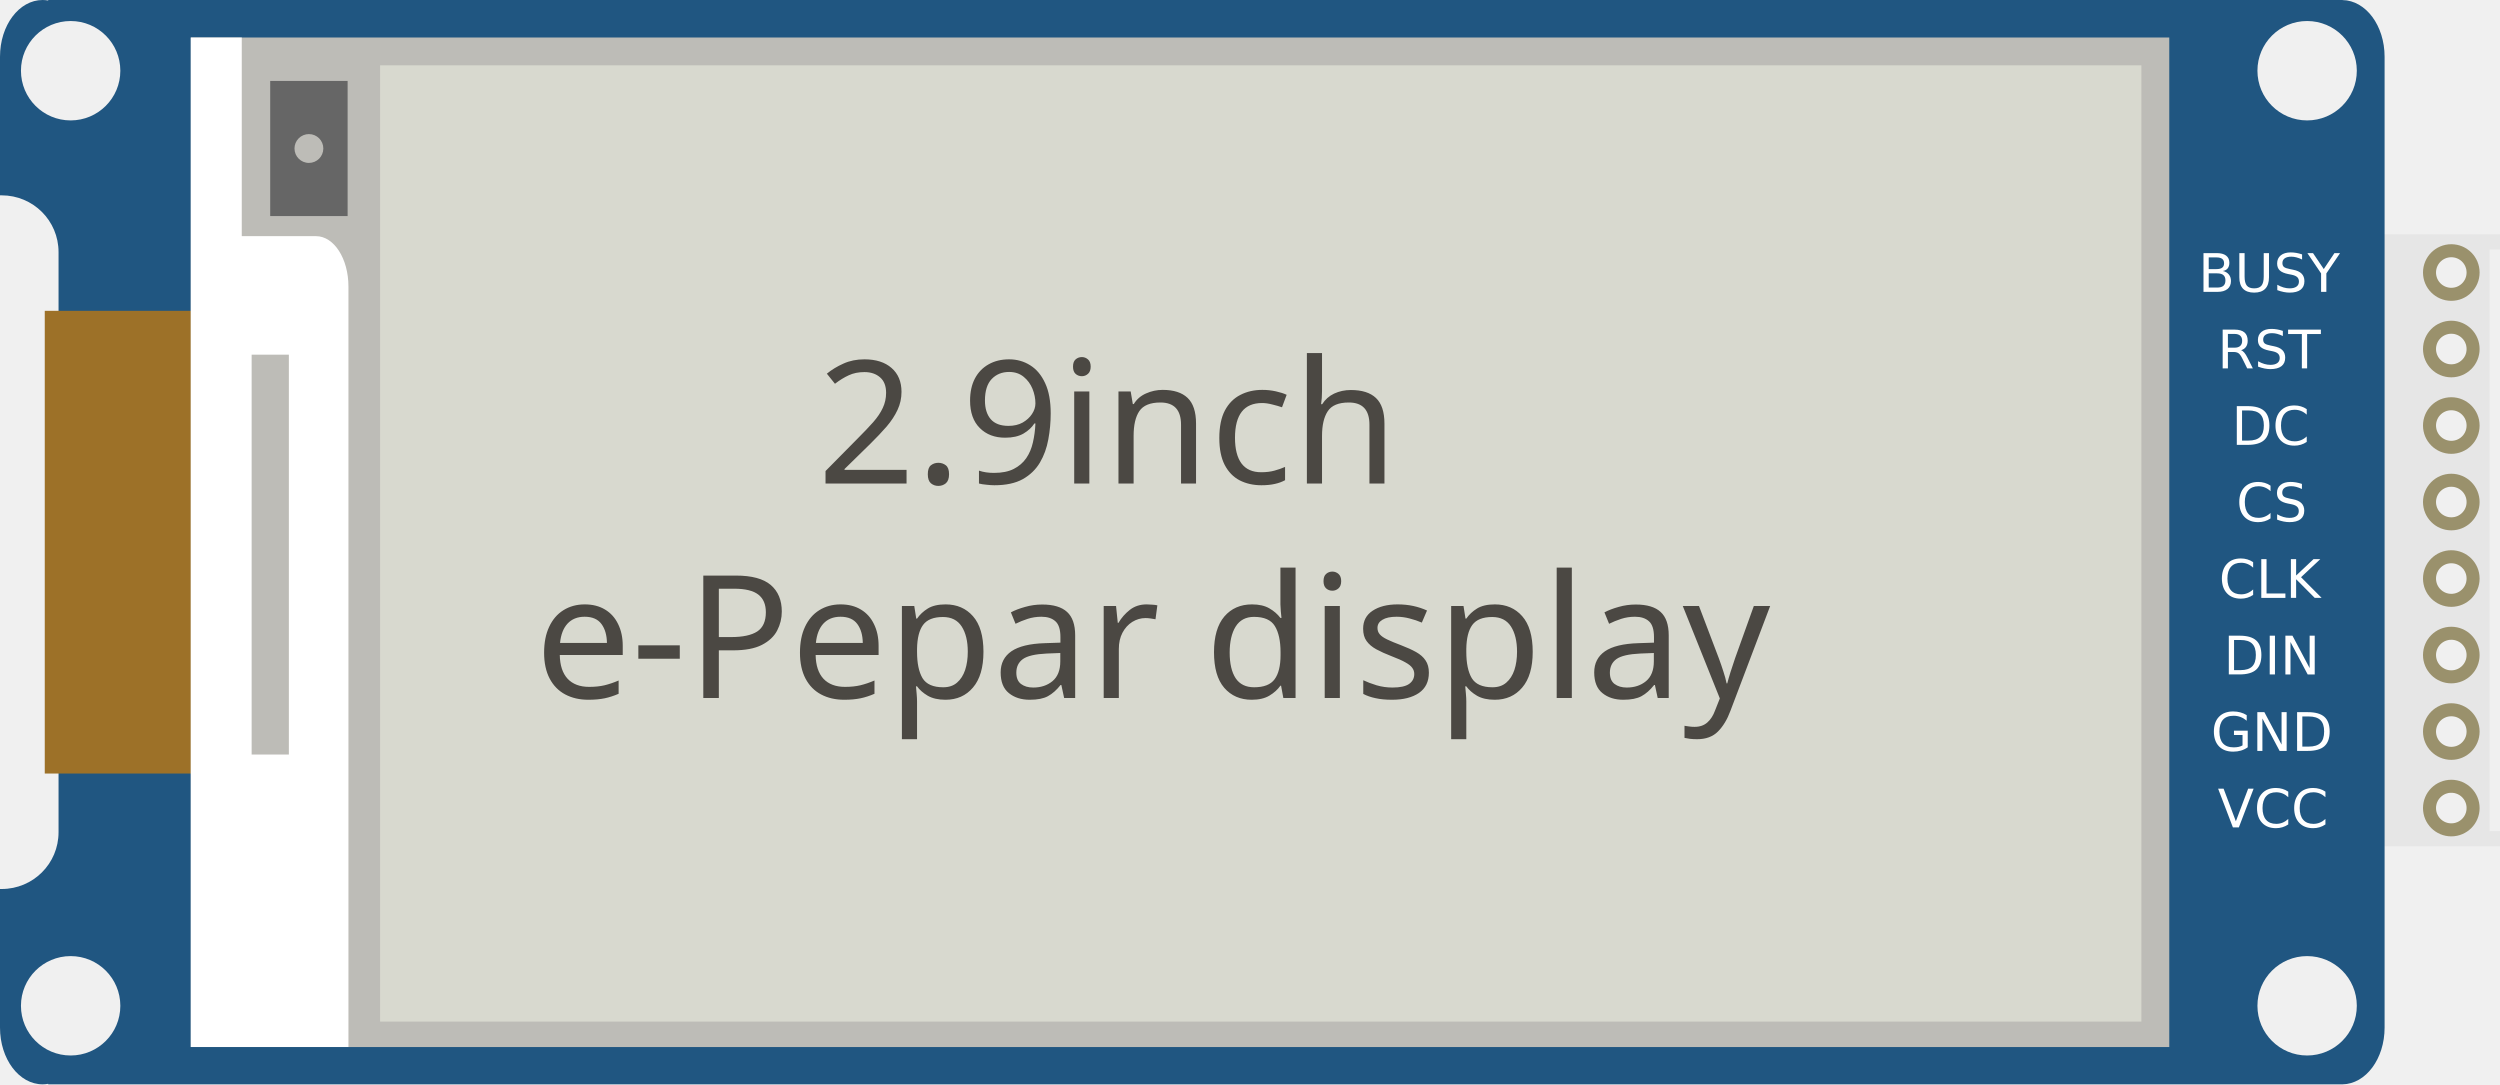
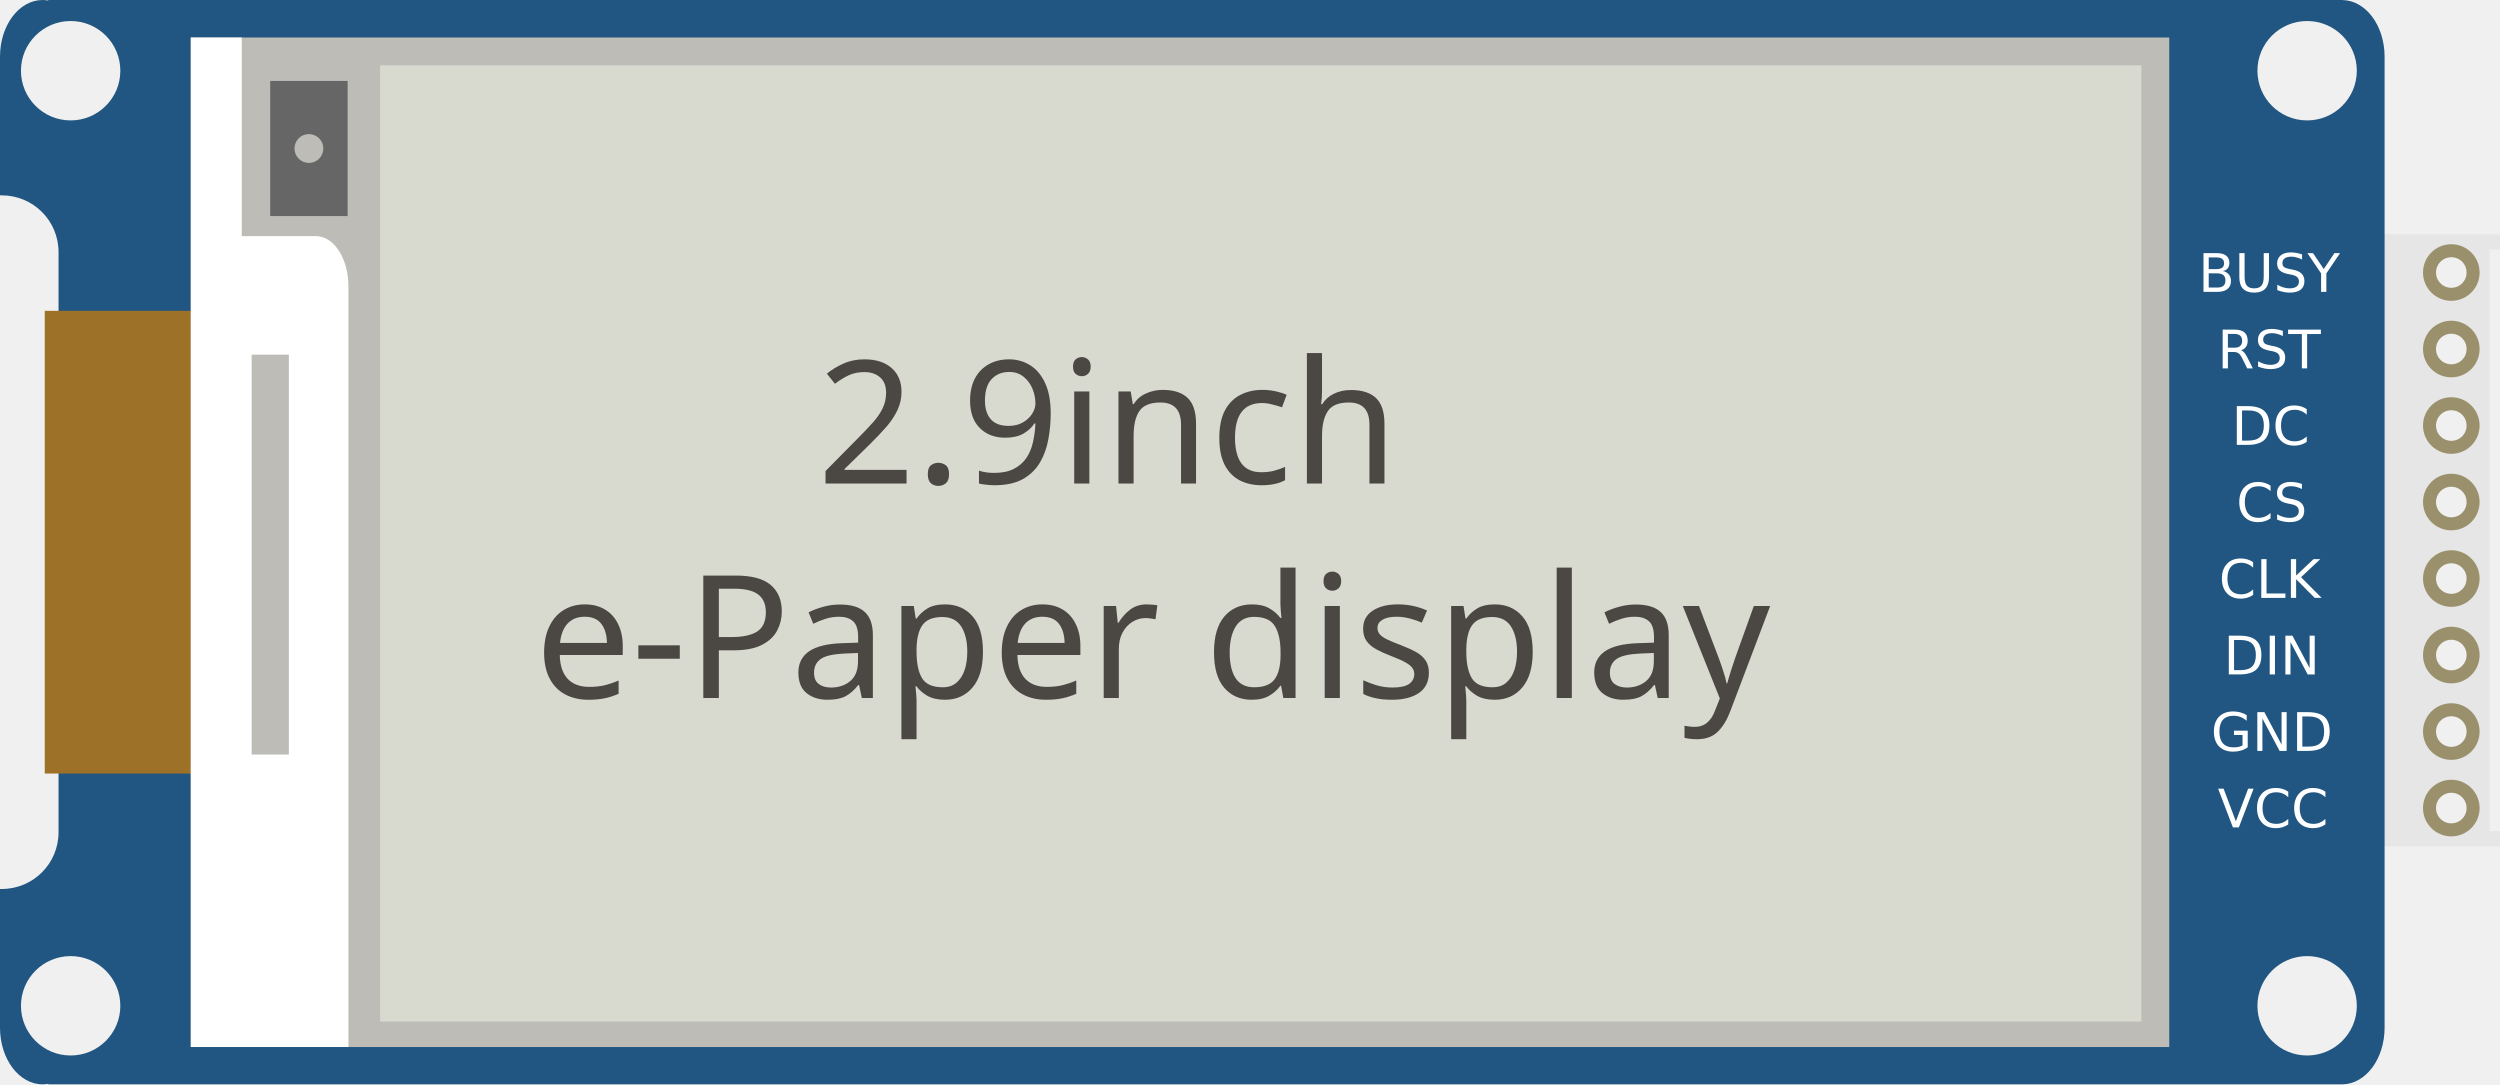
<svg xmlns="http://www.w3.org/2000/svg" width="83mm" height="36mm" viewBox="0 0 294.094 127.559" id="svg2" version="1.1">
  <defs id="defs4" />
  <g id="layer1" transform="translate(0,-924.8031)">
    <path id="path8" d="m 277.73,952.362 0,72 5.934,0 9.201,0 1.229,0 0,-1.797 -1.229,0 0,-68.406 1.229,0 0,-1.797 -1.229,0 -9.201,0 z m 10.636,2.699 c 2.4,0 2.4,3.602 0,3.602 -2.4,0 -2.4,-3.602 0,-3.602 z m 0,9 c 2.4,0 2.4,3.602 0,3.602 -2.4,0 -2.4,-3.602 0,-3.602 z m 0,9 c 2.399,8.9e-4 2.399,3.601 0,3.602 -2.401,9e-4 -2.401,-3.602 0,-3.602 z m 0,9 c 2.399,8.9e-4 2.399,3.601 0,3.602 -2.401,9e-4 -2.401,-3.602 0,-3.602 z m 0,9 c 2.4,0 2.4,3.602 0,3.602 -2.4,0 -2.4,-3.602 0,-3.602 z m 0,9 c 2.401,-9e-4 2.401,3.602 0,3.602 -2.401,9e-4 -2.401,-3.602 0,-3.602 z m 0,9 c 2.401,-9e-4 2.401,3.602 0,3.602 -2.401,9e-4 -2.401,-3.602 0,-3.602 z m 0,9 c 2.4,0 2.4,3.602 0,3.602 -2.4,0 -2.4,-3.602 0,-3.602 z" style="fill:#e6e6e6;stroke:none;stroke-width:0" />
    <path style="opacity:1;fill:#205681;fill-opacity:1;stroke:none;stroke-width:0.72;stroke-linecap:round;stroke-linejoin:miter;stroke-miterlimit:4;stroke-dasharray:none;stroke-opacity:1" d="M 269.893 -0.002 L 269.893 0 L 228.436 0 L 188.523 0 L 72.227 0 L 15.658 0 L 5.676 0 L 5.666 0.061 C 5.453 0.025 5.238 0 5.018 0 C 2.238 0 0 2.979 0 6.678 L 0 22.979 L 0.189 22.979 C 3.9 22.979 6.887 25.957 6.887 29.656 L 6.887 97.902 C 6.887 101.601 3.9 104.58 0.189 104.58 L 0 104.58 L 0 120.883 C 0 124.582 2.238 127.559 5.018 127.559 C 5.238 127.559 5.453 127.535 5.666 127.498 L 5.676 127.559 L 15.658 127.559 L 72.227 127.559 L 188.523 127.559 L 228.436 127.559 L 269.893 127.559 L 272.92 127.559 L 275.5 127.559 L 275.562 127.559 C 278.313 127.514 280.518 124.557 280.518 120.887 L 280.518 6.682 C 280.518 3.011 278.313 0.054 275.562 0.008 L 275.562 -0.002 L 275.5 -0.002 L 269.893 -0.002 z M 8.311 2.473 A 5.846 5.846 0 0 1 14.156 8.32 A 5.846 5.846 0 0 1 8.311 14.166 A 5.846 5.846 0 0 1 2.465 8.32 A 5.846 5.846 0 0 1 8.311 2.473 z M 271.404 2.473 A 5.846 5.846 0 0 1 277.25 8.32 A 5.846 5.846 0 0 1 271.404 14.166 A 5.846 5.846 0 0 1 265.559 8.32 A 5.846 5.846 0 0 1 271.404 2.473 z M 8.311 112.473 A 5.846 5.846 0 0 1 14.156 118.32 A 5.846 5.846 0 0 1 8.311 124.166 A 5.846 5.846 0 0 1 2.465 118.32 A 5.846 5.846 0 0 1 8.311 112.473 z M 271.404 112.473 A 5.846 5.846 0 0 1 277.25 118.32 A 5.846 5.846 0 0 1 271.404 124.166 A 5.846 5.846 0 0 1 265.559 118.32 A 5.846 5.846 0 0 1 271.404 112.473 z " transform="translate(0,924.8031)" id="rect4259" />
    <rect style="opacity:1;fill:#9d7128;fill-opacity:1;stroke:none;stroke-width:1.772;stroke-linecap:round;stroke-linejoin:round;stroke-miterlimit:4;stroke-dasharray:none;stroke-opacity:1" id="rect4353" width="21.315" height="54.432" x="5.265" y="-1015.8" transform="scale(1,-1)" />
    <rect style="opacity:1;fill:#bdbcb7;fill-opacity:1;stroke:none;stroke-width:1.772;stroke-linecap:round;stroke-linejoin:round;stroke-miterlimit:4;stroke-dasharray:none;stroke-opacity:1" id="rect4351" width="232.744" height="118.76" x="22.444" y="-1047.975" transform="scale(1,-1)" />
    <path style="opacity:1;fill:#ffffff;fill-opacity:1;stroke:none;stroke-width:1.772;stroke-linecap:round;stroke-linejoin:round;stroke-miterlimit:4;stroke-dasharray:none;stroke-opacity:1" d="m 22.443,929.215 0,29.295 0,10.012 0,54.28 0,25.171 8.773,0 9.774,0 0,-25.171 0,-54.28 0,-10.012 c 0,-3.284 -1.701,-5.926 -3.815,-5.926 l -8.734,0 0,-23.369 -5.998,0 z m 7.159,37.307 4.38,0 0,47.043 -4.38,0 0,-47.043 z" id="rect4372" />
    <rect y="-1044.979" x="44.714" height="112.492" width="207.194" id="rect4398" style="opacity:1;fill:#d8d9cf;fill-opacity:1;stroke:none;stroke-width:1.772;stroke-linecap:round;stroke-linejoin:round;stroke-miterlimit:4;stroke-dasharray:none;stroke-opacity:1" transform="scale(1,-1)" />
    <text id="text4487" y="981.685" x="148.686" style="font-style:normal;font-weight:normal;font-size:20.187px;line-height:125%;font-family:sans-serif;letter-spacing:0px;word-spacing:0px;fill:#4b4843;fill-opacity:1;stroke:none;stroke-width:1px;stroke-linecap:butt;stroke-linejoin:miter;stroke-opacity:1" xml:space="preserve">
      <tspan style="font-style:normal;font-variant:normal;font-weight:normal;font-stretch:normal;font-size:20.186px;line-height:125%;font-family:'Droid Sans';-inkscape-font-specification:'Droid Sans, Normal';text-align:center;writing-mode:lr-tb;text-anchor:middle;fill:#4b4843;fill-opacity:1" y="981.685" x="148.686" id="tspan4489">2.9inch</tspan>
-       <tspan style="font-style:normal;font-variant:normal;font-weight:normal;font-stretch:normal;font-size:20.186px;line-height:125%;font-family:'Droid Sans';-inkscape-font-specification:'Droid Sans, Normal';text-align:center;writing-mode:lr-tb;text-anchor:middle;fill:#4b4843;fill-opacity:1" id="tspan4493" y="1006.918" x="148.686">e-Pepar display</tspan>
+       <tspan style="font-style:normal;font-variant:normal;font-weight:normal;font-stretch:normal;font-size:20.186px;line-height:125%;font-family:'Droid Sans';-inkscape-font-specification:'Droid Sans, Normal';text-align:center;writing-mode:lr-tb;text-anchor:middle;fill:#4b4843;fill-opacity:1" id="tspan4493" y="1006.918" x="148.686">e-Paper display</tspan>
    </text>
    <path style="opacity:1;fill:#666666;fill-opacity:1;stroke:none;stroke-width:0.72;stroke-linecap:round;stroke-linejoin:miter;stroke-miterlimit:4;stroke-dasharray:none;stroke-opacity:1" d="M 31.785 9.523 L 31.785 25.416 L 40.893 25.416 L 40.893 9.523 L 31.785 9.523 z M 36.34 15.773 A 1.696 1.696 0 0 1 38.035 17.471 A 1.696 1.696 0 0 1 36.34 19.166 A 1.696 1.696 0 0 1 34.643 17.471 A 1.696 1.696 0 0 1 36.34 15.773 z " transform="translate(0,924.8031)" id="rect4509" />
    <ellipse ry="2.565" rx="2.565" transform="matrix(0,-1,1,0,0,0)" id="connector15pin" connectorname="GND" cx="-1019.862" cy="288.366" style="fill:none;stroke:#9a916c;stroke-width:1.53" />
    <ellipse ry="2.565" rx="2.565" transform="matrix(0,-1,1,0,0,0)" id="connector14pin" connectorname="VCC" cx="-1010.862" cy="288.366" style="fill:none;stroke:#9a916c;stroke-width:1.53" />
    <ellipse ry="2.565" rx="2.565" transform="matrix(0,-1,1,0,0,0)" id="connector13pin" connectorname="SCL" cx="-1001.862" cy="288.366" style="fill:none;stroke:#9a916c;stroke-width:1.53" />
    <ellipse ry="2.565" rx="2.565" transform="matrix(0,-1,1,0,0,0)" id="connector12pin" connectorname="SDA" cx="-992.862" cy="288.366" style="fill:none;stroke:#9a916c;stroke-width:1.53" />
    <ellipse ry="2.565" rx="2.565" transform="matrix(0,-1,1,0,0,0)" id="connector11pin" connectorname="SDO" cx="-983.862" cy="288.366" style="fill:none;stroke:#9a916c;stroke-width:1.53" />
    <ellipse ry="2.565" rx="2.565" transform="matrix(0,-1,1,0,0,0)" id="connector10pin" connectorname="CS" cx="-974.862" cy="288.366" style="fill:none;stroke:#9a916c;stroke-width:1.53" />
    <ellipse ry="2.565" rx="2.565" transform="matrix(0,-1,1,0,0,0)" id="connector9pin" connectorname="INT2" cx="-965.862" cy="288.366" style="fill:none;stroke:#9a916c;stroke-width:1.53" />
    <ellipse ry="2.565" rx="2.565" transform="matrix(0,-1,1,0,0,0)" id="connector8pin" connectorname="INT1" cx="-956.862" cy="288.366" style="fill:none;stroke:#9a916c;stroke-width:1.53" />
    <g style="fill:#ffffff" transform="matrix(0.9025284,0,0,0.9025286,-927.5919,-189.0519)" id="g4744">
      <path id="path4675" style="font-style:normal;font-weight:normal;font-size:medium;line-height:125%;font-family:sans-serif;letter-spacing:0px;word-spacing:0px;fill:#ffffff;fill-opacity:1;stroke:none;stroke-width:1px;stroke-linecap:butt;stroke-linejoin:miter;stroke-opacity:1" d="m 1315.66,1269.78 0,1.851 1.096,0 q 0.551,0 0.815,-0.227 0.267,-0.23 0.267,-0.7 0,-0.474 -0.267,-0.697 -0.264,-0.227 -0.815,-0.227 l -1.096,0 z m 0,-2.077 0,1.522 1.012,0 q 0.501,0 0.744,-0.186 0.247,-0.189 0.247,-0.575 0,-0.382 -0.247,-0.572 -0.244,-0.19 -0.744,-0.19 l -1.012,0 z m -0.683,-0.562 1.746,0 q 0.781,0 1.204,0.325 0.423,0.325 0.423,0.924 0,0.464 -0.216,0.738 -0.216,0.274 -0.636,0.342 0.504,0.108 0.781,0.453 0.281,0.342 0.281,0.856 0,0.677 -0.46,1.045 -0.46,0.369 -1.309,0.369 l -1.813,0 0,-5.051 z" />
      <path id="path4677" style="font-style:normal;font-weight:normal;font-size:medium;line-height:125%;font-family:sans-serif;letter-spacing:0px;word-spacing:0px;fill:#ffffff;fill-opacity:1;stroke:none;stroke-width:1px;stroke-linecap:butt;stroke-linejoin:miter;stroke-opacity:1" d="m 1319.649,1267.141 0.687,0 0,3.068 q 0,0.812 0.294,1.171 0.294,0.355 0.954,0.355 0.656,0 0.951,-0.355 0.294,-0.359 0.294,-1.171 l 0,-3.068 0.687,0 0,3.153 q 0,0.988 -0.49,1.492 -0.487,0.504 -1.441,0.504 -0.957,0 -1.448,-0.504 -0.487,-0.504 -0.487,-1.492 l 0,-3.153 z" />
      <path id="path4679" style="font-style:normal;font-weight:normal;font-size:medium;line-height:125%;font-family:sans-serif;letter-spacing:0px;word-spacing:0px;fill:#ffffff;fill-opacity:1;stroke:none;stroke-width:1px;stroke-linecap:butt;stroke-linejoin:miter;stroke-opacity:1" d="m 1327.829,1267.307 0,0.666 q -0.389,-0.186 -0.734,-0.277 -0.345,-0.091 -0.666,-0.091 -0.558,0 -0.863,0.216 -0.301,0.217 -0.301,0.616 0,0.335 0.2,0.507 0.203,0.169 0.764,0.274 l 0.413,0.085 q 0.764,0.145 1.127,0.514 0.365,0.365 0.365,0.981 0,0.734 -0.494,1.113 -0.491,0.379 -1.441,0.379 -0.359,0 -0.765,-0.081 -0.403,-0.081 -0.836,-0.24 l 0,-0.704 q 0.416,0.233 0.815,0.352 0.399,0.118 0.785,0.118 0.585,0 0.903,-0.23 0.318,-0.23 0.318,-0.656 0,-0.372 -0.23,-0.582 -0.227,-0.21 -0.748,-0.315 l -0.416,-0.081 q -0.764,-0.152 -1.106,-0.477 -0.342,-0.325 -0.342,-0.903 0,-0.67 0.47,-1.056 0.474,-0.386 1.302,-0.386 0.355,0 0.724,0.064 0.369,0.064 0.754,0.193 z" />
      <path id="path4681" style="font-style:normal;font-weight:normal;font-size:medium;line-height:125%;font-family:sans-serif;letter-spacing:0px;word-spacing:0px;fill:#ffffff;fill-opacity:1;stroke:none;stroke-width:1px;stroke-linecap:butt;stroke-linejoin:miter;stroke-opacity:1" d="m 1328.52,1267.141 0.734,0 1.401,2.077 1.39,-2.077 0.734,0 -1.786,2.646 0,2.405 -0.687,0 0,-2.405 -1.786,-2.646 z" />
    </g>
    <g style="fill:#ffffff" transform="matrix(0.9025284,0,0,0.9025286,-925.3354,-191.011)" id="g4750">
      <path id="path4683" style="font-style:normal;font-weight:normal;font-size:medium;line-height:125%;font-family:sans-serif;letter-spacing:0px;word-spacing:0px;fill:#ffffff;fill-opacity:1;stroke:none;stroke-width:1px;stroke-linecap:butt;stroke-linejoin:miter;stroke-opacity:1" d="m 1317.372,1281.966 q 0.22,0.074 0.426,0.318 0.21,0.244 0.419,0.67 l 0.694,1.38 -0.734,0 -0.646,-1.296 q -0.25,-0.507 -0.487,-0.673 -0.234,-0.166 -0.639,-0.166 l -0.744,0 0,2.135 -0.683,0 0,-5.051 1.543,0 q 0.866,0 1.292,0.362 0.426,0.362 0.426,1.093 0,0.477 -0.223,0.792 -0.22,0.315 -0.643,0.436 z m -1.712,-2.121 0,1.793 0.859,0 q 0.494,0 0.744,-0.227 0.254,-0.23 0.254,-0.673 0,-0.443 -0.254,-0.666 -0.25,-0.227 -0.744,-0.227 l -0.859,0 z" />
      <path id="path4685" style="font-style:normal;font-weight:normal;font-size:medium;line-height:125%;font-family:sans-serif;letter-spacing:0px;word-spacing:0px;fill:#ffffff;fill-opacity:1;stroke:none;stroke-width:1px;stroke-linecap:butt;stroke-linejoin:miter;stroke-opacity:1" d="m 1322.822,1279.449 0,0.666 q -0.389,-0.186 -0.734,-0.278 -0.345,-0.091 -0.666,-0.091 -0.558,0 -0.863,0.216 -0.301,0.216 -0.301,0.616 0,0.335 0.2,0.507 0.203,0.169 0.765,0.274 l 0.413,0.085 q 0.765,0.145 1.127,0.514 0.365,0.365 0.365,0.981 0,0.734 -0.494,1.113 -0.49,0.379 -1.441,0.379 -0.359,0 -0.764,-0.081 -0.403,-0.081 -0.836,-0.24 l 0,-0.704 q 0.416,0.233 0.815,0.352 0.399,0.118 0.785,0.118 0.585,0 0.903,-0.23 0.318,-0.23 0.318,-0.656 0,-0.372 -0.23,-0.582 -0.227,-0.21 -0.748,-0.315 l -0.416,-0.081 q -0.765,-0.152 -1.106,-0.477 -0.342,-0.325 -0.342,-0.903 0,-0.67 0.47,-1.056 0.474,-0.386 1.302,-0.386 0.355,0 0.724,0.064 0.369,0.064 0.754,0.193 z" />
      <path id="path4687" style="font-style:normal;font-weight:normal;font-size:medium;line-height:125%;font-family:sans-serif;letter-spacing:0px;word-spacing:0px;fill:#ffffff;fill-opacity:1;stroke:none;stroke-width:1px;stroke-linecap:butt;stroke-linejoin:miter;stroke-opacity:1" d="m 1323.506,1279.284 4.273,0 0,0.575 -1.793,0 0,4.476 -0.687,0 0,-4.476 -1.793,0 0,-0.575 z" />
    </g>
    <g style="fill:#ffffff" transform="matrix(0.9025284,0,0,0.9025286,-923.6714,-192.7276)" id="g4755">
      <path id="path4689" style="font-style:normal;font-weight:normal;font-size:medium;line-height:125%;font-family:sans-serif;letter-spacing:0px;word-spacing:0px;fill:#ffffff;fill-opacity:1;stroke:none;stroke-width:1px;stroke-linecap:butt;stroke-linejoin:miter;stroke-opacity:1" d="m 1315.66,1291.72 0,3.928 0.826,0 q 1.045,0 1.529,-0.474 0.487,-0.474 0.487,-1.495 0,-1.015 -0.487,-1.485 -0.484,-0.474 -1.529,-0.474 l -0.826,0 z m -0.683,-0.562 1.404,0 q 1.468,0 2.155,0.612 0.687,0.609 0.687,1.908 0,1.306 -0.69,1.918 -0.69,0.612 -2.152,0.612 l -1.404,0 0,-5.051 z" />
      <path id="path4691" style="font-style:normal;font-weight:normal;font-size:medium;line-height:125%;font-family:sans-serif;letter-spacing:0px;word-spacing:0px;fill:#ffffff;fill-opacity:1;stroke:none;stroke-width:1px;stroke-linecap:butt;stroke-linejoin:miter;stroke-opacity:1" d="m 1324.091,1291.548 0,0.721 q -0.345,-0.321 -0.738,-0.48 -0.389,-0.159 -0.829,-0.159 -0.866,0 -1.326,0.531 -0.46,0.528 -0.46,1.529 0,0.998 0.46,1.529 0.46,0.528 1.326,0.528 0.44,0 0.829,-0.159 0.392,-0.159 0.738,-0.48 l 0,0.714 q -0.359,0.243 -0.761,0.365 -0.399,0.122 -0.846,0.122 -1.147,0 -1.807,-0.7 -0.66,-0.704 -0.66,-1.918 0,-1.218 0.66,-1.918 0.66,-0.704 1.807,-0.704 0.453,0 0.853,0.122 0.403,0.118 0.754,0.359 z" />
    </g>
    <g style="fill:#ffffff" transform="matrix(0.9025284,0,0,0.9025286,-923.1173,-193.3173)" id="g4759">
      <path id="path4693" style="font-style:normal;font-weight:normal;font-size:medium;line-height:125%;font-family:sans-serif;letter-spacing:0px;word-spacing:0px;fill:#ffffff;fill-opacity:1;stroke:none;stroke-width:1px;stroke-linecap:butt;stroke-linejoin:miter;stroke-opacity:1" d="m 1318.759,1302.173 0,0.721 q -0.345,-0.321 -0.738,-0.48 -0.389,-0.159 -0.829,-0.159 -0.866,0 -1.326,0.531 -0.46,0.528 -0.46,1.529 0,0.998 0.46,1.529 0.46,0.528 1.326,0.528 0.44,0 0.829,-0.159 0.392,-0.159 0.738,-0.48 l 0,0.714 q -0.359,0.244 -0.761,0.365 -0.399,0.122 -0.846,0.122 -1.147,0 -1.806,-0.7 -0.66,-0.704 -0.66,-1.918 0,-1.218 0.66,-1.918 0.66,-0.704 1.806,-0.704 0.453,0 0.853,0.122 0.403,0.118 0.754,0.359 z" />
      <path id="path4695" style="font-style:normal;font-weight:normal;font-size:medium;line-height:125%;font-family:sans-serif;letter-spacing:0px;word-spacing:0px;fill:#ffffff;fill-opacity:1;stroke:none;stroke-width:1px;stroke-linecap:butt;stroke-linejoin:miter;stroke-opacity:1" d="m 1322.85,1301.949 0,0.666 q -0.389,-0.186 -0.734,-0.277 -0.345,-0.091 -0.666,-0.091 -0.558,0 -0.863,0.216 -0.301,0.216 -0.301,0.616 0,0.335 0.2,0.507 0.203,0.169 0.764,0.274 l 0.413,0.085 q 0.764,0.145 1.127,0.514 0.365,0.365 0.365,0.981 0,0.734 -0.494,1.113 -0.491,0.379 -1.441,0.379 -0.359,0 -0.765,-0.081 -0.403,-0.081 -0.836,-0.24 l 0,-0.704 q 0.416,0.233 0.815,0.352 0.399,0.118 0.785,0.118 0.585,0 0.903,-0.23 0.318,-0.23 0.318,-0.656 0,-0.372 -0.23,-0.582 -0.227,-0.21 -0.748,-0.315 l -0.416,-0.081 q -0.765,-0.152 -1.106,-0.477 -0.342,-0.325 -0.342,-0.903 0,-0.67 0.47,-1.056 0.474,-0.386 1.302,-0.386 0.355,0 0.724,0.064 0.369,0.064 0.754,0.193 z" />
    </g>
    <g style="fill:#ffffff" transform="matrix(0.9025284,0,0,0.9025286,-925.1631,-192.1335)" id="g4763">
      <path id="path4697" style="font-style:normal;font-weight:normal;font-size:medium;line-height:125%;font-family:sans-serif;letter-spacing:0px;word-spacing:0px;fill:#ffffff;fill-opacity:1;stroke:none;stroke-width:1px;stroke-linecap:butt;stroke-linejoin:miter;stroke-opacity:1" d="m 1318.759,1310.833 0,0.721 q -0.345,-0.321 -0.738,-0.48 -0.389,-0.159 -0.829,-0.159 -0.866,0 -1.326,0.531 -0.46,0.528 -0.46,1.529 0,0.998 0.46,1.529 0.46,0.528 1.326,0.528 0.44,0 0.829,-0.159 0.392,-0.159 0.738,-0.48 l 0,0.714 q -0.359,0.244 -0.761,0.365 -0.399,0.122 -0.846,0.122 -1.147,0 -1.806,-0.7 -0.66,-0.704 -0.66,-1.918 0,-1.218 0.66,-1.918 0.66,-0.704 1.806,-0.704 0.453,0 0.853,0.122 0.403,0.118 0.754,0.359 z" />
      <path id="path4699" style="font-style:normal;font-weight:normal;font-size:medium;line-height:125%;font-family:sans-serif;letter-spacing:0px;word-spacing:0px;fill:#ffffff;fill-opacity:1;stroke:none;stroke-width:1px;stroke-linecap:butt;stroke-linejoin:miter;stroke-opacity:1" d="m 1319.822,1310.444 0.683,0 0,4.476 2.459,0 0,0.575 -3.143,0 0,-5.051 z" />
      <path id="path4701" style="font-style:normal;font-weight:normal;font-size:medium;line-height:125%;font-family:sans-serif;letter-spacing:0px;word-spacing:0px;fill:#ffffff;fill-opacity:1;stroke:none;stroke-width:1px;stroke-linecap:butt;stroke-linejoin:miter;stroke-opacity:1" d="m 1323.678,1310.444 0.683,0 0,2.135 2.267,-2.135 0.88,0 -2.507,2.355 2.686,2.696 -0.9,0 -2.426,-2.432 0,2.432 -0.683,0 0,-5.051 z" />
    </g>
    <g style="fill:#ffffff" transform="matrix(0.9025284,0,0,0.9025286,-924.6118,-190.9469)" id="g4768">
      <path id="path4703" style="font-style:normal;font-weight:normal;font-size:medium;line-height:125%;font-family:sans-serif;letter-spacing:0px;word-spacing:0px;fill:#ffffff;fill-opacity:1;stroke:none;stroke-width:1px;stroke-linecap:butt;stroke-linejoin:miter;stroke-opacity:1" d="m 1315.66,1319.667 0,3.928 0.826,0 q 1.045,0 1.529,-0.474 0.487,-0.474 0.487,-1.495 0,-1.015 -0.487,-1.485 -0.484,-0.474 -1.529,-0.474 l -0.826,0 z m -0.683,-0.562 1.404,0 q 1.468,0 2.155,0.612 0.687,0.609 0.687,1.908 0,1.306 -0.69,1.918 -0.69,0.612 -2.152,0.612 l -1.404,0 0,-5.051 z" />
      <path id="path4705" style="font-style:normal;font-weight:normal;font-size:medium;line-height:125%;font-family:sans-serif;letter-spacing:0px;word-spacing:0px;fill:#ffffff;fill-opacity:1;stroke:none;stroke-width:1px;stroke-linecap:butt;stroke-linejoin:miter;stroke-opacity:1" d="m 1320.309,1319.105 0.683,0 0,5.051 -0.683,0 0,-5.051 z" />
      <path id="path4707" style="font-style:normal;font-weight:normal;font-size:medium;line-height:125%;font-family:sans-serif;letter-spacing:0px;word-spacing:0px;fill:#ffffff;fill-opacity:1;stroke:none;stroke-width:1px;stroke-linecap:butt;stroke-linejoin:miter;stroke-opacity:1" d="m 1322.352,1319.105 0.92,0 2.24,4.225 0,-4.225 0.663,0 0,5.051 -0.92,0 -2.24,-4.226 0,4.226 -0.663,0 0,-5.051 z" />
    </g>
    <g style="fill:#ffffff" transform="matrix(0.9025284,0,0,0.9025286,-926.1065,-189.7665)" id="g4773">
      <path id="path4709" style="font-style:normal;font-weight:normal;font-size:medium;line-height:125%;font-family:sans-serif;letter-spacing:0px;word-spacing:0px;fill:#ffffff;fill-opacity:1;stroke:none;stroke-width:1px;stroke-linecap:butt;stroke-linejoin:miter;stroke-opacity:1" d="m 1318.421,1332.096 0,-1.357 -1.116,0 0,-0.562 1.793,0 0,2.168 q -0.396,0.281 -0.873,0.426 -0.477,0.142 -1.018,0.142 -1.184,0 -1.854,-0.69 -0.666,-0.694 -0.666,-1.928 0,-1.238 0.666,-1.928 0.67,-0.694 1.854,-0.694 0.494,0 0.937,0.122 0.447,0.122 0.822,0.359 l 0,0.727 q -0.379,-0.321 -0.805,-0.484 -0.426,-0.162 -0.896,-0.162 -0.927,0 -1.394,0.518 -0.463,0.518 -0.463,1.543 0,1.022 0.463,1.539 0.467,0.518 1.394,0.518 0.362,0 0.646,-0.061 0.284,-0.064 0.511,-0.196 z" />
      <path id="path4711" style="font-style:normal;font-weight:normal;font-size:medium;line-height:125%;font-family:sans-serif;letter-spacing:0px;word-spacing:0px;fill:#ffffff;fill-opacity:1;stroke:none;stroke-width:1px;stroke-linecap:butt;stroke-linejoin:miter;stroke-opacity:1" d="m 1320.349,1327.766 0.92,0 2.24,4.225 0,-4.225 0.663,0 0,5.051 -0.92,0 -2.24,-4.226 0,4.226 -0.663,0 0,-5.051 z" />
      <path id="path4713" style="font-style:normal;font-weight:normal;font-size:medium;line-height:125%;font-family:sans-serif;letter-spacing:0px;word-spacing:0px;fill:#ffffff;fill-opacity:1;stroke:none;stroke-width:1px;stroke-linecap:butt;stroke-linejoin:miter;stroke-opacity:1" d="m 1326.216,1328.327 0,3.928 0.826,0 q 1.045,0 1.529,-0.474 0.487,-0.474 0.487,-1.495 0,-1.015 -0.487,-1.485 -0.484,-0.474 -1.529,-0.474 l -0.826,0 z m -0.683,-0.561 1.404,0 q 1.468,0 2.155,0.612 0.687,0.609 0.687,1.908 0,1.306 -0.69,1.918 -0.69,0.612 -2.152,0.612 l -1.404,0 0,-5.051 z" />
    </g>
    <g style="fill:#ffffff" transform="matrix(0.9025284,0,0,0.9025286,-925.3066,-188.583)" id="g4778">
      <path id="path4715" style="font-style:normal;font-weight:normal;font-size:medium;line-height:125%;font-family:sans-serif;letter-spacing:0px;word-spacing:0px;fill:#ffffff;fill-opacity:1;stroke:none;stroke-width:1px;stroke-linecap:butt;stroke-linejoin:miter;stroke-opacity:1" d="m 1316.28,1341.477 -1.928,-5.051 0.714,0 1.6,4.253 1.603,-4.253 0.711,0 -1.925,5.051 -0.775,0 z" />
      <path id="path4717" style="font-style:normal;font-weight:normal;font-size:medium;line-height:125%;font-family:sans-serif;letter-spacing:0px;word-spacing:0px;fill:#ffffff;fill-opacity:1;stroke:none;stroke-width:1px;stroke-linecap:butt;stroke-linejoin:miter;stroke-opacity:1" d="m 1323.496,1336.815 0,0.721 q -0.345,-0.321 -0.738,-0.48 -0.389,-0.159 -0.829,-0.159 -0.866,0 -1.326,0.531 -0.46,0.528 -0.46,1.529 0,0.998 0.46,1.529 0.46,0.528 1.326,0.528 0.44,0 0.829,-0.159 0.392,-0.159 0.738,-0.48 l 0,0.714 q -0.359,0.244 -0.761,0.365 -0.399,0.122 -0.846,0.122 -1.147,0 -1.806,-0.7 -0.66,-0.704 -0.66,-1.918 0,-1.218 0.66,-1.918 0.66,-0.704 1.806,-0.704 0.453,0 0.853,0.122 0.403,0.118 0.754,0.359 z" />
      <path id="path4719" style="font-style:normal;font-weight:normal;font-size:medium;line-height:125%;font-family:sans-serif;letter-spacing:0px;word-spacing:0px;fill:#ffffff;fill-opacity:1;stroke:none;stroke-width:1px;stroke-linecap:butt;stroke-linejoin:miter;stroke-opacity:1" d="m 1328.34,1336.815 0,0.721 q -0.345,-0.321 -0.738,-0.48 -0.389,-0.159 -0.829,-0.159 -0.866,0 -1.326,0.531 -0.46,0.528 -0.46,1.529 0,0.998 0.46,1.529 0.46,0.528 1.326,0.528 0.44,0 0.829,-0.159 0.392,-0.159 0.738,-0.48 l 0,0.714 q -0.359,0.244 -0.761,0.365 -0.399,0.122 -0.846,0.122 -1.147,0 -1.807,-0.7 -0.66,-0.704 -0.66,-1.918 0,-1.218 0.66,-1.918 0.66,-0.704 1.807,-0.704 0.453,0 0.853,0.122 0.403,0.118 0.754,0.359 z" />
    </g>
  </g>
</svg>
